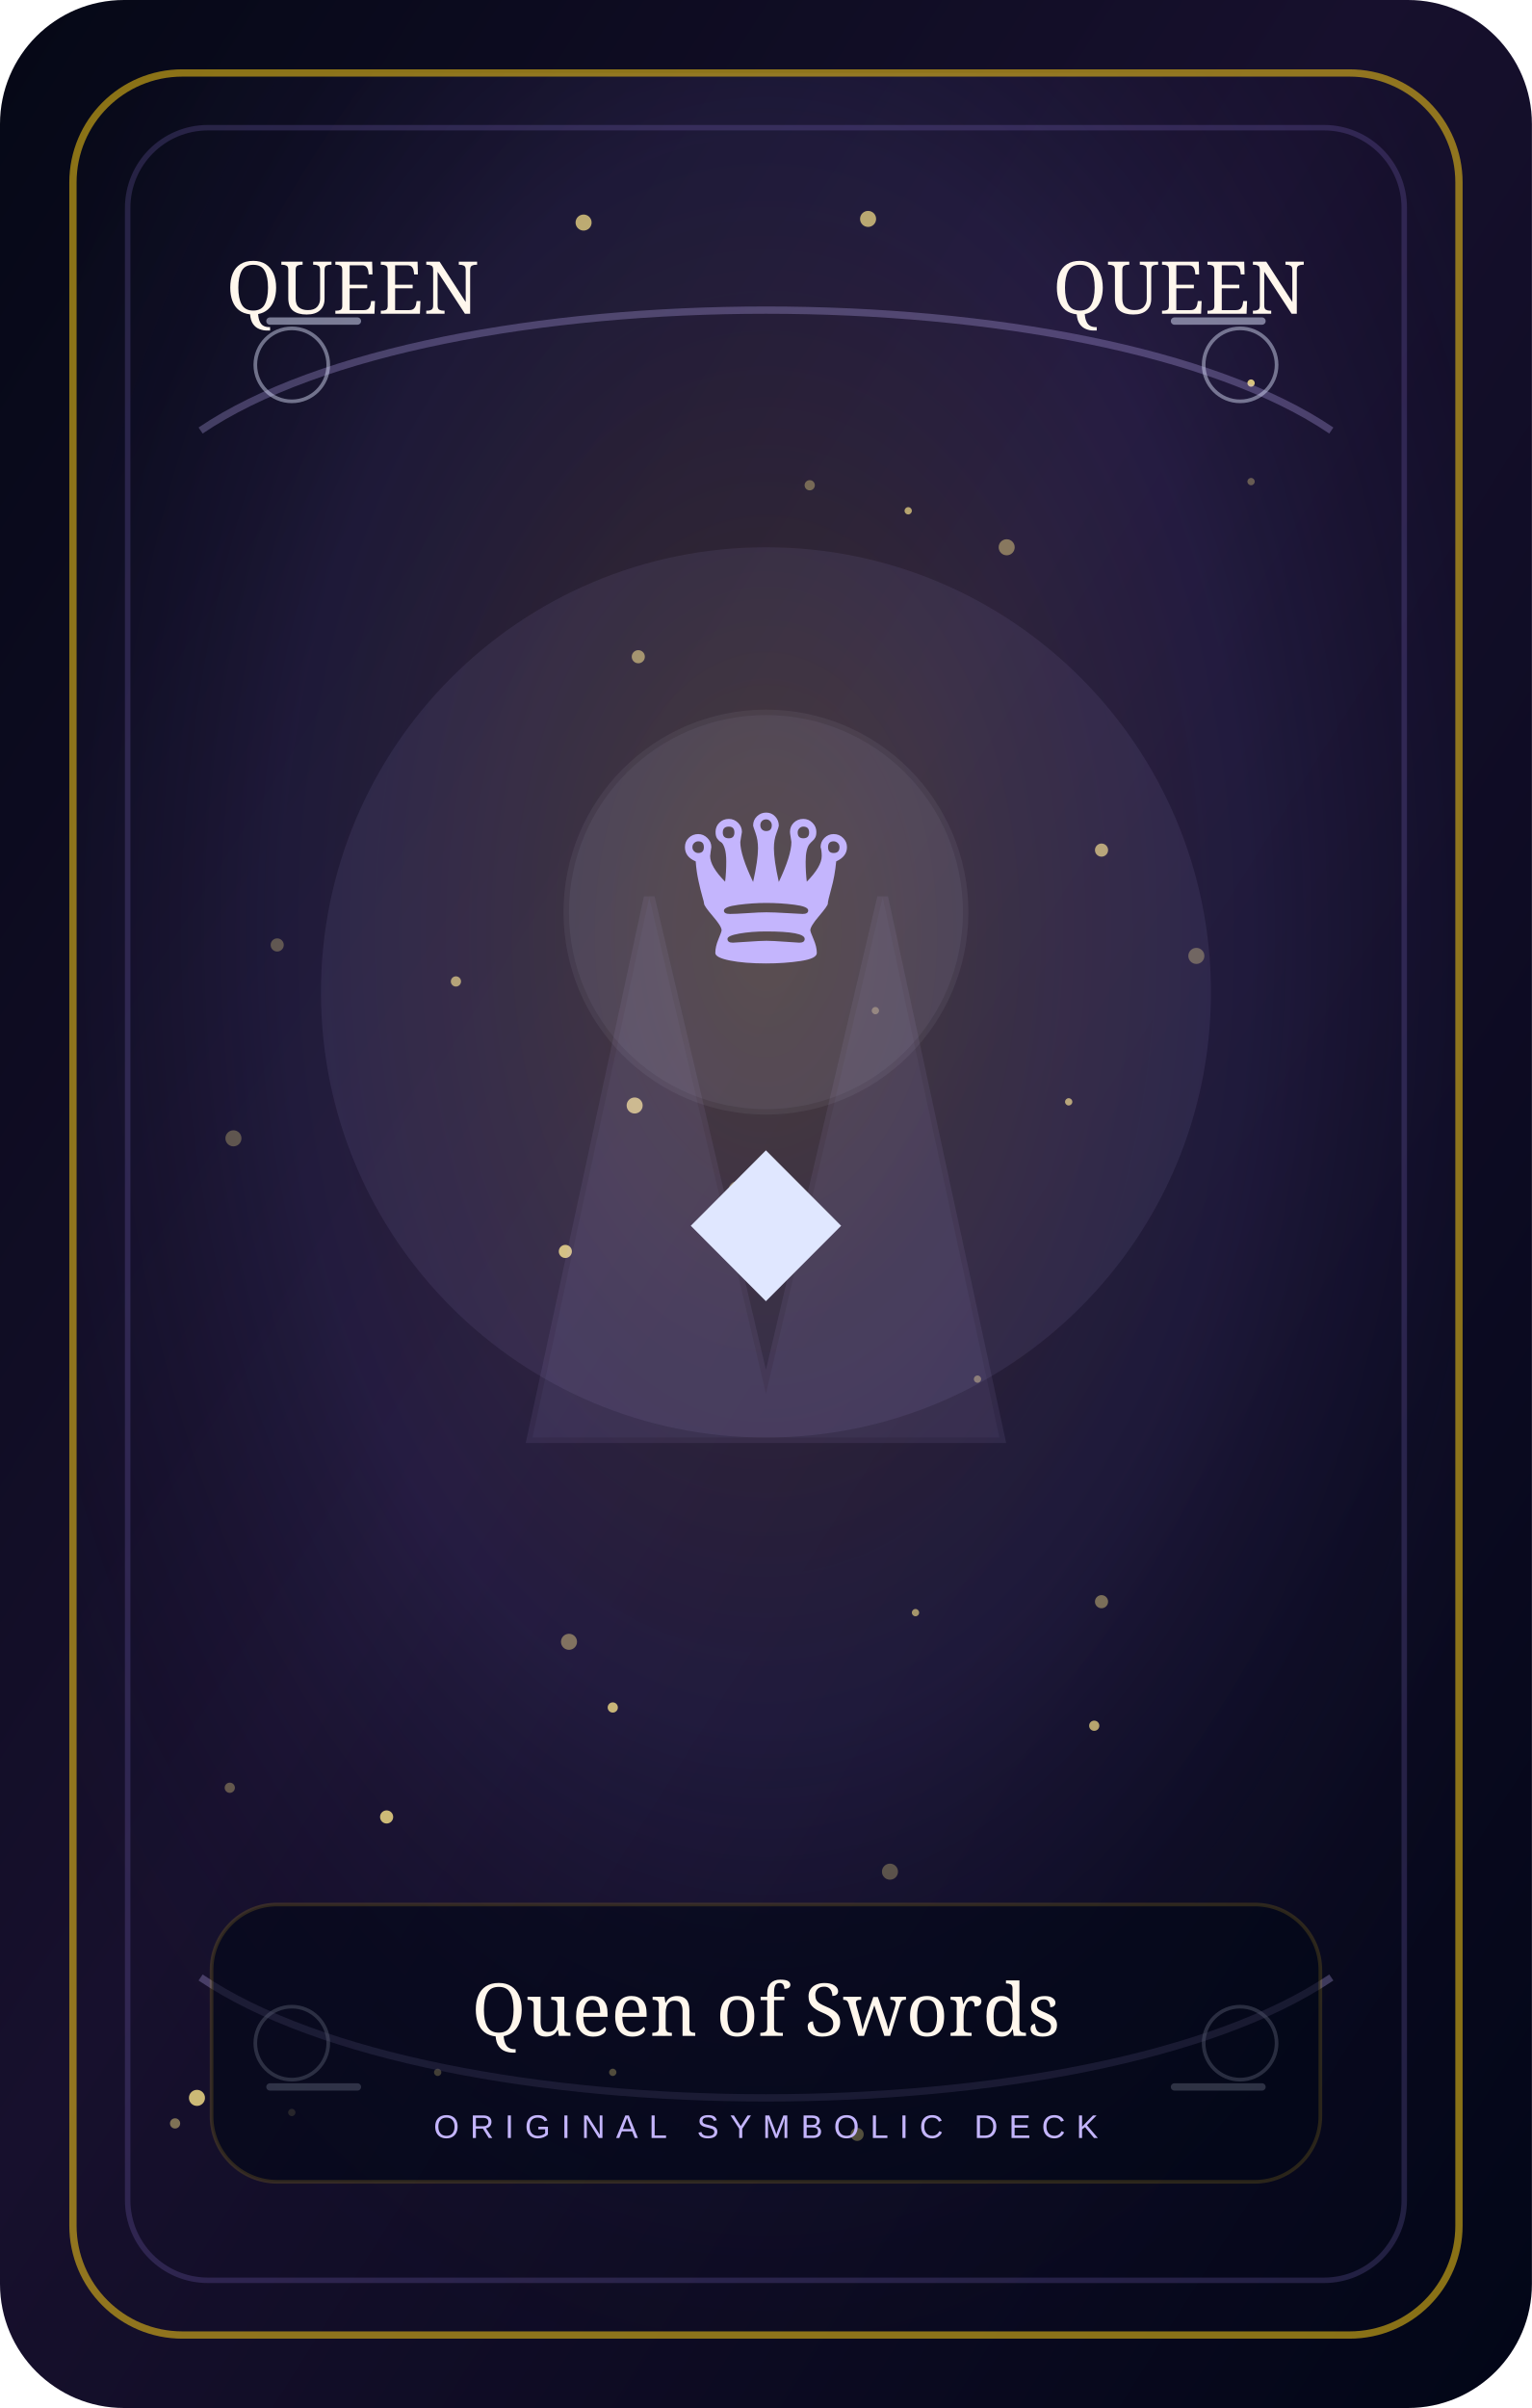
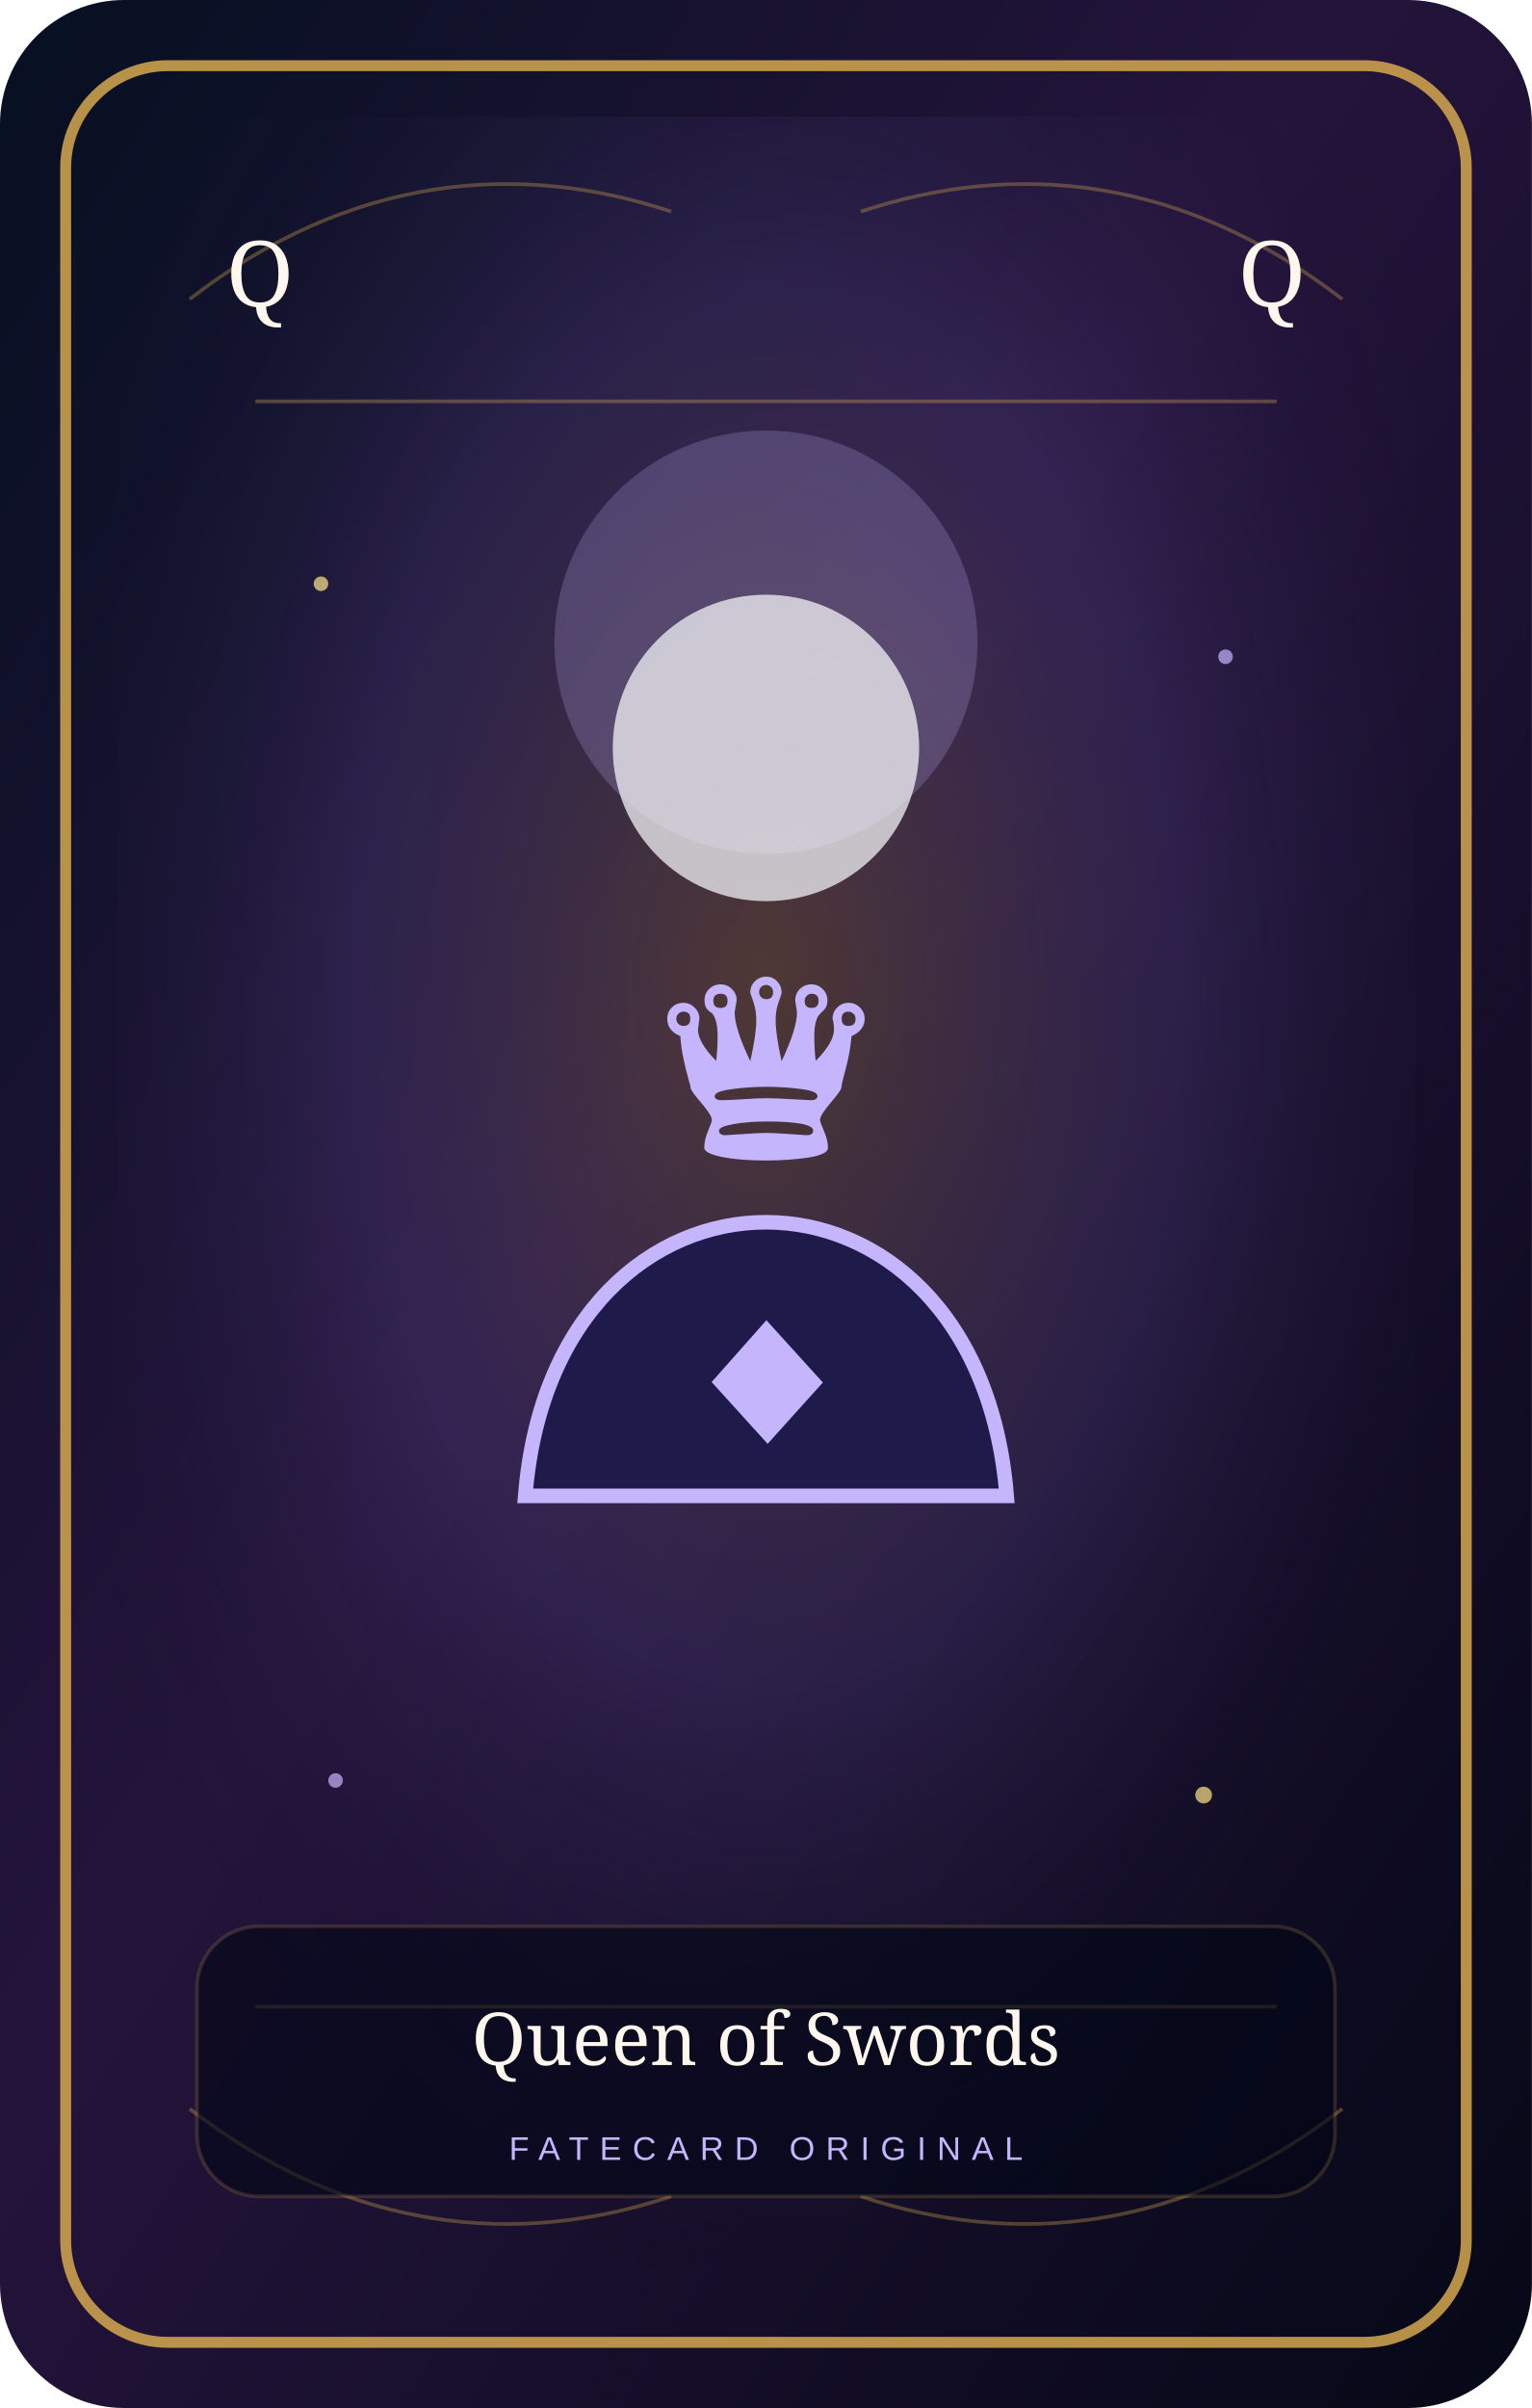
<svg xmlns="http://www.w3.org/2000/svg" width="420" height="660" viewBox="0 0 420 660" role="img" aria-label="Queen of Swords">
  <defs>
    <linearGradient id="bg" x1="0" y1="0" x2="1" y2="1">
-       <stop offset="0%" stop-color="#050816" />
-       <stop offset="45%" stop-color="#17102d" />
-       <stop offset="100%" stop-color="#020617" />
+       <stop offset="0%" stop-color="#061021" />
+       <stop offset="44%" stop-color="#24143b" />
+       <stop offset="100%" stop-color="#050816" />
    </linearGradient>
-     <radialGradient id="aura" cx="50%" cy="38%" r="68%">
-       <stop offset="0%" stop-color="#facc15" stop-opacity=".18" />
-       <stop offset="52%" stop-color="#a78bfa" stop-opacity=".10" />
-       <stop offset="100%" stop-color="#020617" stop-opacity="0" />
+     <radialGradient id="halo" cx="50%" cy="40%" r="62%">
+       <stop offset="0%" stop-color="#facc15" stop-opacity=".20" />
+       <stop offset="52%" stop-color="#a78bfa" stop-opacity=".12" />
+       <stop offset="100%" stop-color="#000" stop-opacity="0" />
    </radialGradient>
-     <filter id="glow" x="-30%" y="-30%" width="160%" height="160%">
-       <feDropShadow dx="0" dy="0" stdDeviation="6" flood-color="#c4b5fd" flood-opacity=".42" />
+     <filter id="glow">
+       <feGaussianBlur stdDeviation="3" />
    </filter>
  </defs>
  <rect width="420" height="660" rx="34" fill="url(#bg)" />
-   <rect x="20" y="20" width="380" height="620" rx="30" fill="url(#aura)" stroke="#facc15" stroke-opacity=".54" stroke-width="2" />
-   <rect x="35" y="35" width="350" height="590" rx="22" fill="none" stroke="#a78bfa" stroke-opacity=".18" stroke-width="1.5" />
-   <circle cx="168" cy="468" r="1.4" fill="#fde68a" opacity="0.76" />
-   <circle cx="106" cy="498" r="1.8" fill="#fde68a" opacity="0.79" />
-   <circle cx="63" cy="490" r="1.4" fill="#fde68a" opacity="0.33" />
-   <circle cx="238" cy="60" r="2.2" fill="#fde68a" opacity="0.69" />
-   <circle cx="240" cy="277" r="1.0" fill="#fde68a" opacity="0.37" />
-   <circle cx="293" cy="302" r="1.0" fill="#fde68a" opacity="0.67" />
-   <circle cx="202" cy="326" r="2.2" fill="#fde68a" opacity="0.42" />
-   <circle cx="120" cy="568" r="1.0" fill="#fde68a" opacity="0.65" />
-   <circle cx="302" cy="233" r="1.8" fill="#fde68a" opacity="0.67" />
-   <circle cx="276" cy="150" r="2.2" fill="#fde68a" opacity="0.44" />
-   <circle cx="300" cy="473" r="1.4" fill="#fde68a" opacity="0.69" />
-   <circle cx="160" cy="61" r="2.2" fill="#fde68a" opacity="0.71" />
-   <circle cx="125" cy="269" r="1.4" fill="#fde68a" opacity="0.65" />
-   <circle cx="302" cy="439" r="1.8" fill="#fde68a" opacity="0.42" />
-   <circle cx="249" cy="140" r="1.0" fill="#fde68a" opacity="0.66" />
-   <circle cx="182" cy="557" r="1.0" fill="#fde68a" opacity="0.73" />
-   <circle cx="244" cy="513" r="2.2" fill="#fde68a" opacity="0.30" />
-   <circle cx="155" cy="343" r="1.8" fill="#fde68a" opacity="0.81" />
-   <circle cx="328" cy="262" r="2.2" fill="#fde68a" opacity="0.33" />
-   <circle cx="343" cy="132" r="1.0" fill="#fde68a" opacity="0.33" />
-   <circle cx="175" cy="180" r="1.8" fill="#fde68a" opacity="0.56" />
-   <circle cx="251" cy="442" r="1.0" fill="#fde68a" opacity="0.60" />
-   <circle cx="48" cy="582" r="1.4" fill="#fde68a" opacity="0.46" />
-   <circle cx="64" cy="312" r="2.2" fill="#fde68a" opacity="0.30" />
-   <circle cx="222" cy="133" r="1.4" fill="#fde68a" opacity="0.36" />
-   <circle cx="54" cy="575" r="2.2" fill="#fde68a" opacity="0.79" />
-   <circle cx="76" cy="259" r="1.8" fill="#fde68a" opacity="0.30" />
-   <circle cx="174" cy="303" r="2.2" fill="#fde68a" opacity="0.77" />
-   <circle cx="268" cy="378" r="1.0" fill="#fde68a" opacity="0.42" />
-   <circle cx="80" cy="579" r="1.0" fill="#fde68a" opacity="0.34" />
-   <circle cx="168" cy="568" r="1.0" fill="#fde68a" opacity="0.81" />
-   <circle cx="343" cy="105" r="1.0" fill="#fde68a" opacity="0.83" />
-   <circle cx="156" cy="450" r="2.2" fill="#fde68a" opacity="0.43" />
-   <circle cx="235" cy="585" r="1.8" fill="#fde68a" opacity="0.84" />
-   <path d="M55 118 C120 74 300 74 365 118" fill="none" stroke="#c4b5fd" stroke-opacity=".28" stroke-width="2" />
-   <path d="M55 542 C120 586 300 586 365 542" fill="none" stroke="#c4b5fd" stroke-opacity=".28" stroke-width="2" />
-   <path d="M74 88 L98 88 M322 88 L346 88 M74 572 L98 572 M322 572 L346 572" stroke="#e0e7ff" stroke-opacity=".50" stroke-width="2" stroke-linecap="round" />
-   <circle cx="80" cy="100" r="10" fill="none" stroke="#e0e7ff" stroke-opacity=".45" />
-   <circle cx="340" cy="100" r="10" fill="none" stroke="#e0e7ff" stroke-opacity=".45" />
-   <circle cx="80" cy="560" r="10" fill="none" stroke="#e0e7ff" stroke-opacity=".45" />
-   <circle cx="340" cy="560" r="10" fill="none" stroke="#e0e7ff" stroke-opacity=".45" />
-   <circle cx="210" cy="272" r="122" fill="#c4b5fd" opacity=".08" />
-   <path d="M146 394 L178 246 L210 382 L242 246 L274 394 Z" fill="#c4b5fd" opacity=".12" stroke="#c4b5fd" stroke-width="3" stroke-opacity=".68" />
-   <circle cx="210" cy="250" r="54" fill="#e0e7ff" opacity=".11" stroke="#e0e7ff" stroke-width="3" stroke-opacity=".55" />
-   <text x="210" y="264" text-anchor="middle" font-size="64" font-family="Georgia, serif" fill="#c4b5fd">♛</text>
-   <text x="210" y="350" text-anchor="middle" font-size="54" font-family="Georgia, serif" fill="#e0e7ff">◆</text>
-   <text x="62" y="86" font-size="20" font-family="Georgia, serif" fill="#fff7ed">QUEEN</text>
-   <text x="358" y="86" text-anchor="end" font-size="20" font-family="Georgia, serif" fill="#fff7ed">QUEEN</text>
-   <rect x="58" y="522" width="304" height="76" rx="18" fill="#020617" opacity=".62" stroke="#facc15" stroke-opacity=".24" />
-   <text x="210" y="558" text-anchor="middle" font-size="20" font-family="Georgia, serif" fill="#fff7ed">Queen of Swords</text>
-   <text x="210" y="586" text-anchor="middle" font-size="9" font-family="Arial, sans-serif" letter-spacing="3" fill="#c4b5fd">ORIGINAL SYMBOLIC DECK</text>
+   <rect x="18" y="18" width="384" height="624" rx="28" fill="none" stroke="#d6a84f" stroke-width="3" stroke-opacity=".85" />
+   <rect x="32" y="32" width="356" height="596" rx="22" fill="url(#halo)" />
+   <g fill="none" stroke="#d6a84f" stroke-opacity=".34">
+     <path d="M52 82 C96 48,142 44,184 58" />
+     <path d="M236 58 C278 44,324 48,368 82" />
+     <path d="M52 578 C96 612,142 616,184 602" />
+     <path d="M236 602 C278 616,324 612,368 578" />
+     <path d="M70 110 H350 M70 550 H350" />
+   </g>
+   <text x="62" y="84" font-size="25" fill="#fff7ed" font-family="Georgia,serif">Q</text>
+   <text x="358" y="84" text-anchor="end" font-size="25" fill="#fff7ed" font-family="Georgia,serif">Q</text>
+   <g>
+     <circle cx="210" cy="176" r="58" fill="#c4b5fd" opacity=".22" />
+     <path d="M144 410 C152 310,268 310,276 410 Z" fill="#1e1b4b" stroke="#c4b5fd" stroke-width="4" />
+     <circle cx="210" cy="205" r="42" fill="#f8fafc" opacity=".72" />
+     <text x="210" y="318" text-anchor="middle" font-size="78" fill="#c4b5fd">♛</text>
+     <text x="210" y="398" text-anchor="middle" font-size="58" fill="#c4b5fd">◆</text>
+   </g>
+   <g opacity=".7">
+     <circle cx="88" cy="160" r="2" fill="#fde68a" />
+     <circle cx="336" cy="180" r="2" fill="#c4b5fd" />
+     <circle cx="330" cy="492" r="2.3" fill="#fde68a" />
+     <circle cx="92" cy="488" r="2" fill="#c4b5fd" />
+   </g>
+   <rect x="54" y="528" width="312" height="74" rx="17" fill="#020617" opacity=".62" stroke="#d6a84f" stroke-opacity=".30" />
+   <text x="210" y="566" text-anchor="middle" font-size="20" font-family="Georgia,serif" fill="#fff7ed">Queen of Swords</text>
+   <text x="210" y="592" text-anchor="middle" font-size="9" font-family="Arial,sans-serif" letter-spacing="3" fill="#c4b5fd">FATECARD ORIGINAL</text>
</svg>
